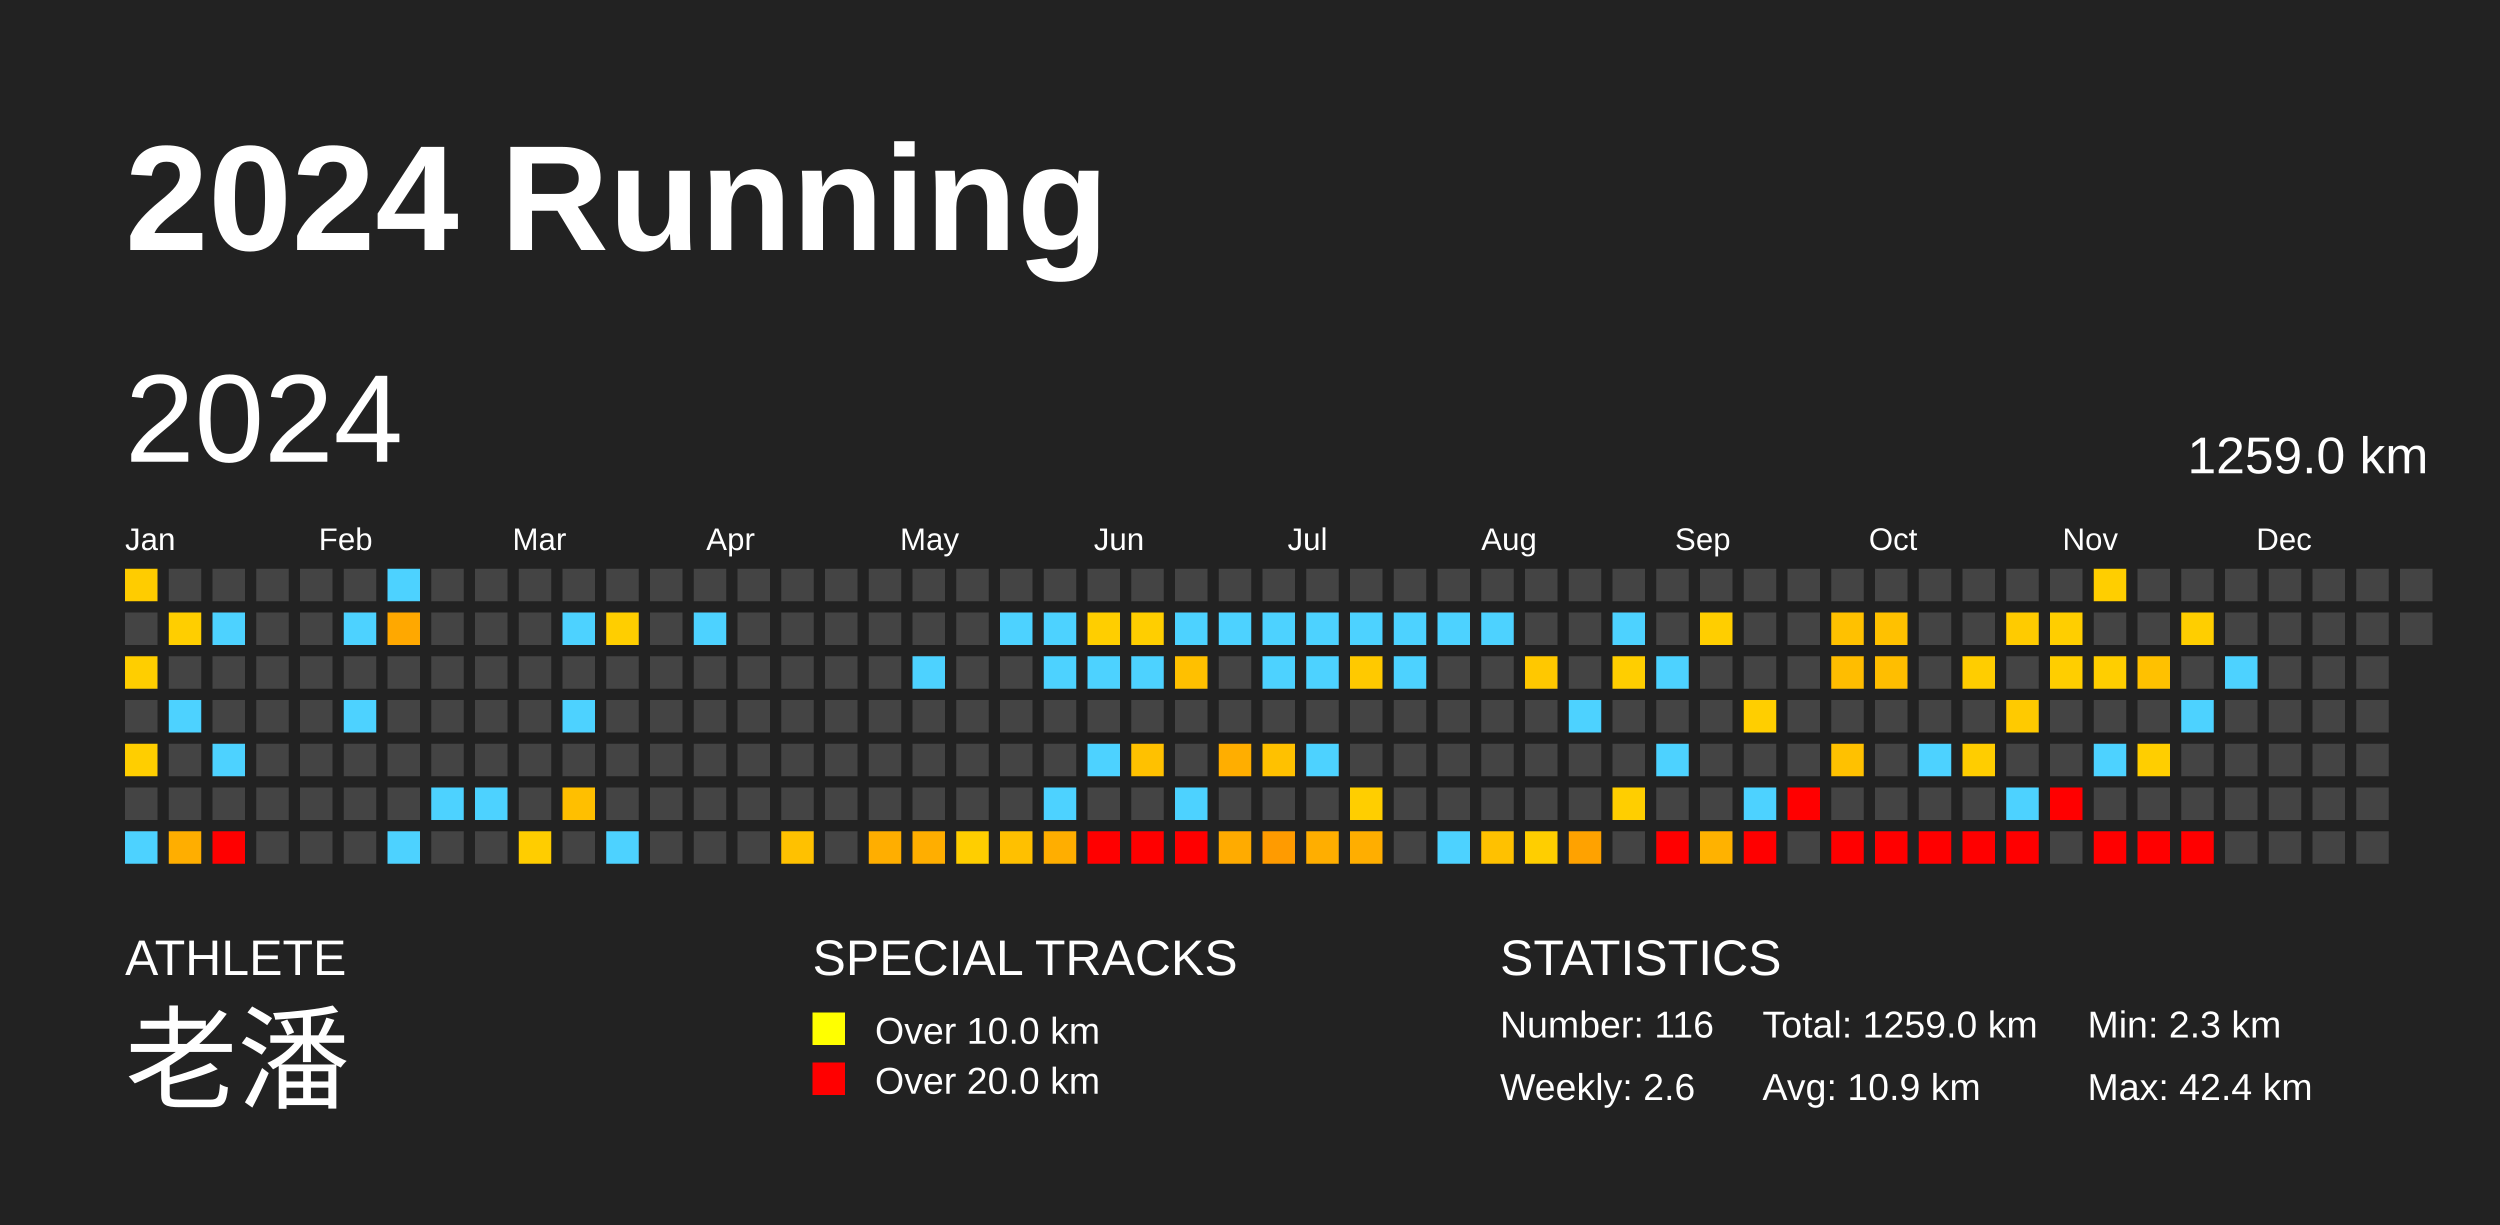
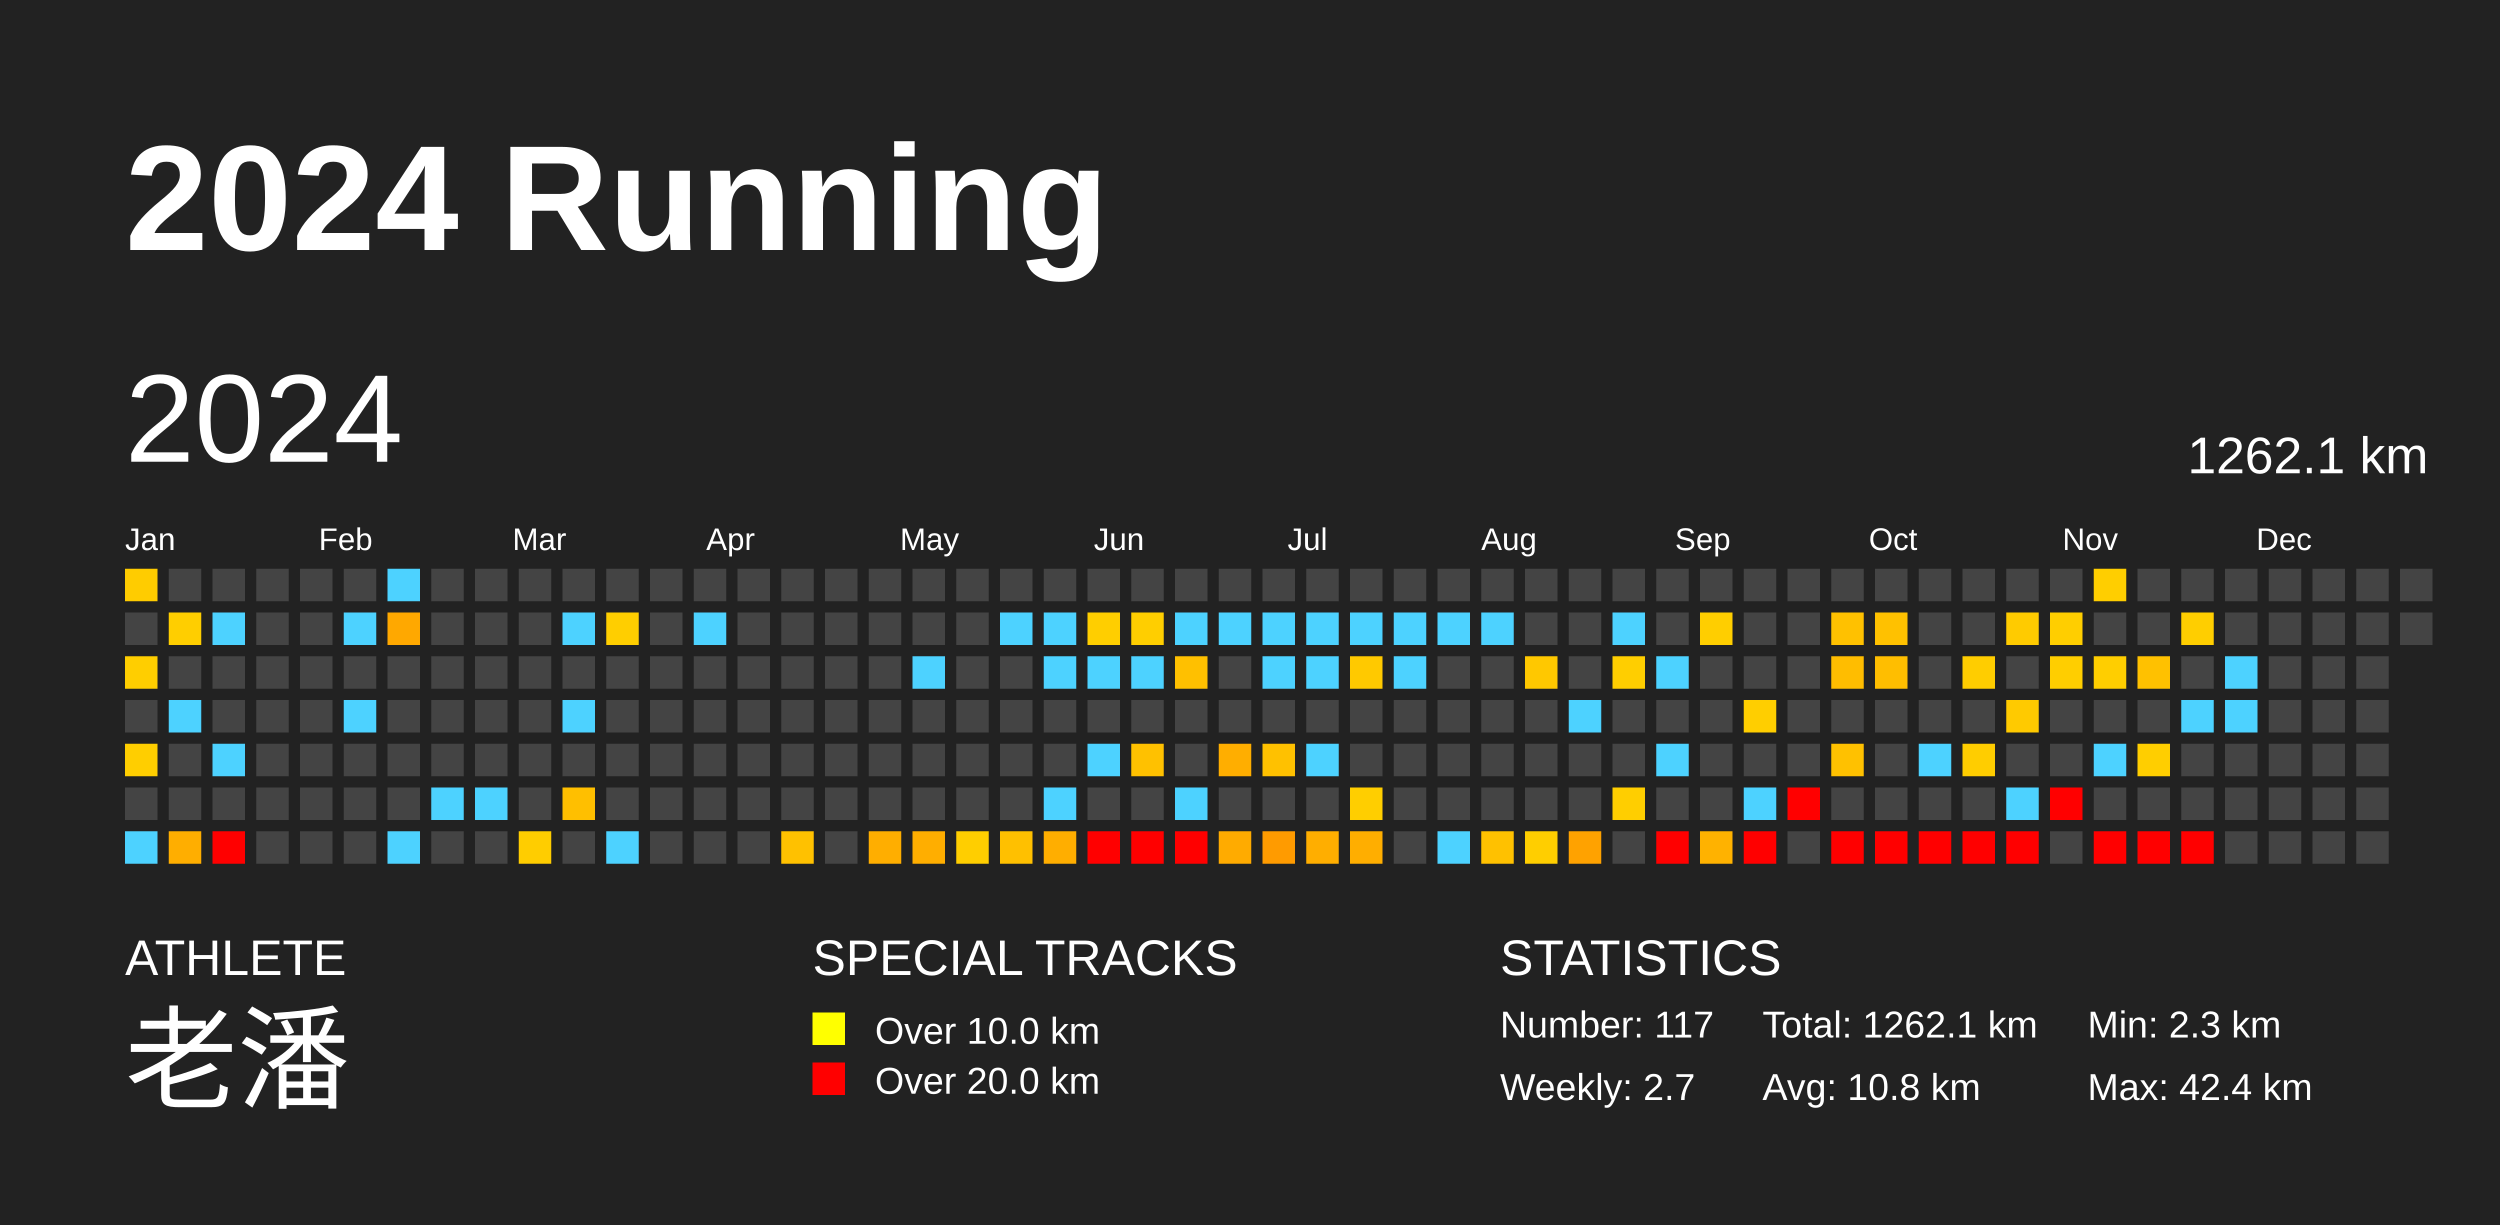
<svg xmlns="http://www.w3.org/2000/svg" baseProfile="full" height="98mm" version="1.1" viewBox="0,0,200,98" width="200mm">
  <defs />
  <rect fill="#222222" height="98" width="200" x="0" y="0" />
  <text fill="#FFFFFF" style="font-size:12px; font-family:Arial; font-weight:bold;" x="10" y="20">2024 Running</text>
  <text fill="#FFFFFF" style="font-size:4px; font-family:Arial" x="10" y="78">ATHLETE</text>
  <text fill="#FFFFFF" style="font-size:9px; font-family:Arial" x="10" y="88">老潘</text>
  <text fill="#FFFFFF" style="font-size:4px; font-family:Arial" x="65" y="78">SPECIAL TRACKS</text>
  <rect fill="yellow" height="2.6" width="2.6" x="65" y="81" />
  <text fill="#FFFFFF" style="font-size:3px; font-family:Arial" x="70" y="83.5">Over 10.0 km</text>
  <rect fill="red" height="2.6" width="2.6" x="65" y="85" />
  <text fill="#FFFFFF" style="font-size:3px; font-family:Arial" x="70" y="87.5">Over 20.0 km</text>
  <text fill="#FFFFFF" style="font-size:4px; font-family:Arial" x="120" y="78">STATISTICS</text>
-   <text fill="#FFFFFF" style="font-size:3px; font-family:Arial" x="120" y="83">Number: 116</text>
-   <text fill="#FFFFFF" style="font-size:3px; font-family:Arial" x="120" y="88">Weekly: 2.6</text>
-   <text fill="#FFFFFF" style="font-size:3px; font-family:Arial" x="141" y="83">Total: 1259.0 km</text>
-   <text fill="#FFFFFF" style="font-size:3px; font-family:Arial" x="141" y="88">Avg: 10.9 km</text>
+   <text fill="#FFFFFF" style="font-size:3px; font-family:Arial" x="120" y="83">Number: 117</text>
+   <text fill="#FFFFFF" style="font-size:3px; font-family:Arial" x="120" y="88">Weekly: 2.7</text>
+   <text fill="#FFFFFF" style="font-size:3px; font-family:Arial" x="141" y="83">Total: 1262.1 km</text>
+   <text fill="#FFFFFF" style="font-size:3px; font-family:Arial" x="141" y="88">Avg: 10.8 km</text>
  <text fill="#FFFFFF" style="font-size:3px; font-family:Arial" x="167" y="83">Min: 2.3 km</text>
  <text fill="#FFFFFF" style="font-size:3px; font-family:Arial" x="167" y="88">Max: 42.4 km</text>
  <text dominant-baseline="hanging" fill="#FFFFFF" style="font-size:10.0px; font-family:Arial;" x="10" y="30">2024</text>
-   <text dominant-baseline="hanging" fill="#FFFFFF" style="font-size:4.125px; font-family:Arial;" x="175" y="35">1259.0 km</text>
+   <text dominant-baseline="hanging" fill="#FFFFFF" style="font-size:4.125px; font-family:Arial;" x="175" y="35">1262.1 km</text>
  <text fill="#FFFFFF" style="font-size:2.5px; font-family:Arial" x="10.0" y="44">Jan</text>
  <text fill="#FFFFFF" style="font-size:2.5px; font-family:Arial" x="25.5" y="44">Feb</text>
  <text fill="#FFFFFF" style="font-size:2.5px; font-family:Arial" x="41.0" y="44">Mar</text>
  <text fill="#FFFFFF" style="font-size:2.5px; font-family:Arial" x="56.5" y="44">Apr</text>
  <text fill="#FFFFFF" style="font-size:2.5px; font-family:Arial" x="72.0" y="44">May</text>
  <text fill="#FFFFFF" style="font-size:2.5px; font-family:Arial" x="87.5" y="44">Jun</text>
  <text fill="#FFFFFF" style="font-size:2.5px; font-family:Arial" x="103.0" y="44">Jul</text>
  <text fill="#FFFFFF" style="font-size:2.5px; font-family:Arial" x="118.5" y="44">Aug</text>
  <text fill="#FFFFFF" style="font-size:2.5px; font-family:Arial" x="134.0" y="44">Sep</text>
  <text fill="#FFFFFF" style="font-size:2.5px; font-family:Arial" x="149.5" y="44">Oct</text>
  <text fill="#FFFFFF" style="font-size:2.5px; font-family:Arial" x="165.0" y="44">Nov</text>
  <text fill="#FFFFFF" style="font-size:2.5px; font-family:Arial" x="180.5" y="44">Dec</text>
  <rect fill="#ffcc00" height="2.6" width="2.6" x="10.0" y="45.5" />
  <rect fill="#444444" height="2.6" width="2.6" x="10.0" y="49.0" />
  <rect fill="#ffce00" height="2.6" width="2.6" x="10.0" y="52.5" />
  <rect fill="#444444" height="2.6" width="2.6" x="10.0" y="56.0" />
  <rect fill="#ffce00" height="2.6" width="2.6" x="10.0" y="59.5" />
  <rect fill="#444444" height="2.6" width="2.6" x="10.0" y="63.0" />
  <rect fill="#4dd2ff" height="2.6" width="2.6" x="10.0" y="66.5" />
  <rect fill="#444444" height="2.6" width="2.6" x="13.5" y="45.5" />
  <rect fill="#ffce00" height="2.6" width="2.6" x="13.5" y="49.0" />
  <rect fill="#444444" height="2.6" width="2.6" x="13.5" y="52.5" />
  <rect fill="#4dd2ff" height="2.6" width="2.6" x="13.5" y="56.0" />
  <rect fill="#444444" height="2.6" width="2.6" x="13.5" y="59.5" />
  <rect fill="#444444" height="2.6" width="2.6" x="13.5" y="63.0" />
  <rect fill="#ffae00" height="2.6" width="2.6" x="13.5" y="66.5" />
  <rect fill="#444444" height="2.6" width="2.6" x="17.0" y="45.5" />
  <rect fill="#4dd2ff" height="2.6" width="2.6" x="17.0" y="49.0" />
  <rect fill="#444444" height="2.6" width="2.6" x="17.0" y="52.5" />
  <rect fill="#444444" height="2.6" width="2.6" x="17.0" y="56.0" />
  <rect fill="#4dd2ff" height="2.6" width="2.6" x="17.0" y="59.5" />
  <rect fill="#444444" height="2.6" width="2.6" x="17.0" y="63.0" />
  <rect fill="red" height="2.6" width="2.6" x="17.0" y="66.5" />
  <rect fill="#444444" height="2.6" width="2.6" x="20.5" y="45.5" />
  <rect fill="#444444" height="2.6" width="2.6" x="20.5" y="49.0" />
  <rect fill="#444444" height="2.6" width="2.6" x="20.5" y="52.5" />
  <rect fill="#444444" height="2.6" width="2.6" x="20.5" y="56.0" />
  <rect fill="#444444" height="2.6" width="2.6" x="20.5" y="59.5" />
  <rect fill="#444444" height="2.6" width="2.6" x="20.5" y="63.0" />
  <rect fill="#444444" height="2.6" width="2.6" x="20.5" y="66.5" />
  <rect fill="#444444" height="2.6" width="2.6" x="24.0" y="45.5" />
  <rect fill="#444444" height="2.6" width="2.6" x="24.0" y="49.0" />
  <rect fill="#444444" height="2.6" width="2.6" x="24.0" y="52.5" />
  <rect fill="#444444" height="2.6" width="2.6" x="24.0" y="56.0" />
  <rect fill="#444444" height="2.6" width="2.6" x="24.0" y="59.5" />
  <rect fill="#444444" height="2.6" width="2.6" x="24.0" y="63.0" />
  <rect fill="#444444" height="2.6" width="2.6" x="24.0" y="66.5" />
  <rect fill="#444444" height="2.6" width="2.6" x="27.5" y="45.5" />
  <rect fill="#4dd2ff" height="2.6" width="2.6" x="27.5" y="49.0" />
  <rect fill="#444444" height="2.6" width="2.6" x="27.5" y="52.5" />
  <rect fill="#4dd2ff" height="2.6" width="2.6" x="27.5" y="56.0" />
  <rect fill="#444444" height="2.6" width="2.6" x="27.5" y="59.5" />
  <rect fill="#444444" height="2.6" width="2.6" x="27.5" y="63.0" />
  <rect fill="#444444" height="2.6" width="2.6" x="27.5" y="66.5" />
  <rect fill="#4dd2ff" height="2.6" width="2.6" x="31.0" y="45.5" />
  <rect fill="#ffa800" height="2.6" width="2.6" x="31.0" y="49.0" />
  <rect fill="#444444" height="2.6" width="2.6" x="31.0" y="52.5" />
  <rect fill="#444444" height="2.6" width="2.6" x="31.0" y="56.0" />
  <rect fill="#444444" height="2.6" width="2.6" x="31.0" y="59.5" />
  <rect fill="#444444" height="2.6" width="2.6" x="31.0" y="63.0" />
  <rect fill="#4dd2ff" height="2.6" width="2.6" x="31.0" y="66.5" />
  <rect fill="#444444" height="2.6" width="2.6" x="34.5" y="45.5" />
  <rect fill="#444444" height="2.6" width="2.6" x="34.5" y="49.0" />
  <rect fill="#444444" height="2.6" width="2.6" x="34.5" y="52.5" />
  <rect fill="#444444" height="2.6" width="2.6" x="34.5" y="56.0" />
  <rect fill="#444444" height="2.6" width="2.6" x="34.5" y="59.5" />
  <rect fill="#4dd2ff" height="2.6" width="2.6" x="34.5" y="63.0" />
  <rect fill="#444444" height="2.6" width="2.6" x="34.5" y="66.5" />
  <rect fill="#444444" height="2.6" width="2.6" x="38.0" y="45.5" />
  <rect fill="#444444" height="2.6" width="2.6" x="38.0" y="49.0" />
  <rect fill="#444444" height="2.6" width="2.6" x="38.0" y="52.5" />
  <rect fill="#444444" height="2.6" width="2.6" x="38.0" y="56.0" />
  <rect fill="#444444" height="2.6" width="2.6" x="38.0" y="59.5" />
  <rect fill="#4dd2ff" height="2.6" width="2.6" x="38.0" y="63.0" />
  <rect fill="#444444" height="2.6" width="2.6" x="38.0" y="66.5" />
  <rect fill="#444444" height="2.6" width="2.6" x="41.5" y="45.5" />
  <rect fill="#444444" height="2.6" width="2.6" x="41.5" y="49.0" />
  <rect fill="#444444" height="2.6" width="2.6" x="41.5" y="52.5" />
  <rect fill="#444444" height="2.6" width="2.6" x="41.5" y="56.0" />
  <rect fill="#444444" height="2.6" width="2.6" x="41.5" y="59.5" />
  <rect fill="#444444" height="2.6" width="2.6" x="41.5" y="63.0" />
  <rect fill="#ffcd00" height="2.6" width="2.6" x="41.5" y="66.5" />
  <rect fill="#444444" height="2.6" width="2.6" x="45.0" y="45.5" />
  <rect fill="#4dd2ff" height="2.6" width="2.6" x="45.0" y="49.0" />
  <rect fill="#444444" height="2.6" width="2.6" x="45.0" y="52.5" />
  <rect fill="#4dd2ff" height="2.6" width="2.6" x="45.0" y="56.0" />
  <rect fill="#444444" height="2.6" width="2.6" x="45.0" y="59.5" />
  <rect fill="#ffbf00" height="2.6" width="2.6" x="45.0" y="63.0" />
  <rect fill="#444444" height="2.6" width="2.6" x="45.0" y="66.5" />
  <rect fill="#444444" height="2.6" width="2.6" x="48.5" y="45.5" />
  <rect fill="#ffce00" height="2.6" width="2.6" x="48.5" y="49.0" />
  <rect fill="#444444" height="2.6" width="2.6" x="48.5" y="52.5" />
  <rect fill="#444444" height="2.6" width="2.6" x="48.5" y="56.0" />
  <rect fill="#444444" height="2.6" width="2.6" x="48.5" y="59.5" />
  <rect fill="#444444" height="2.6" width="2.6" x="48.5" y="63.0" />
  <rect fill="#4dd2ff" height="2.6" width="2.6" x="48.5" y="66.5" />
  <rect fill="#444444" height="2.6" width="2.6" x="52.0" y="45.5" />
  <rect fill="#444444" height="2.6" width="2.6" x="52.0" y="49.0" />
  <rect fill="#444444" height="2.6" width="2.6" x="52.0" y="52.5" />
  <rect fill="#444444" height="2.6" width="2.6" x="52.0" y="56.0" />
  <rect fill="#444444" height="2.6" width="2.6" x="52.0" y="59.5" />
  <rect fill="#444444" height="2.6" width="2.6" x="52.0" y="63.0" />
  <rect fill="#444444" height="2.6" width="2.6" x="52.0" y="66.5" />
  <rect fill="#444444" height="2.6" width="2.6" x="55.5" y="45.5" />
  <rect fill="#4dd2ff" height="2.6" width="2.6" x="55.5" y="49.0" />
  <rect fill="#444444" height="2.6" width="2.6" x="55.5" y="52.5" />
  <rect fill="#444444" height="2.6" width="2.6" x="55.5" y="56.0" />
  <rect fill="#444444" height="2.6" width="2.6" x="55.5" y="59.5" />
  <rect fill="#444444" height="2.6" width="2.6" x="55.5" y="63.0" />
  <rect fill="#444444" height="2.6" width="2.6" x="55.5" y="66.5" />
  <rect fill="#444444" height="2.6" width="2.6" x="59.0" y="45.5" />
  <rect fill="#444444" height="2.6" width="2.6" x="59.0" y="49.0" />
  <rect fill="#444444" height="2.6" width="2.6" x="59.0" y="52.5" />
  <rect fill="#444444" height="2.6" width="2.6" x="59.0" y="56.0" />
  <rect fill="#444444" height="2.6" width="2.6" x="59.0" y="59.5" />
  <rect fill="#444444" height="2.6" width="2.6" x="59.0" y="63.0" />
  <rect fill="#444444" height="2.6" width="2.6" x="59.0" y="66.5" />
  <rect fill="#444444" height="2.6" width="2.6" x="62.5" y="45.5" />
  <rect fill="#444444" height="2.6" width="2.6" x="62.5" y="49.0" />
  <rect fill="#444444" height="2.6" width="2.6" x="62.5" y="52.5" />
  <rect fill="#444444" height="2.6" width="2.6" x="62.5" y="56.0" />
  <rect fill="#444444" height="2.6" width="2.6" x="62.5" y="59.5" />
  <rect fill="#444444" height="2.6" width="2.6" x="62.5" y="63.0" />
  <rect fill="#ffc100" height="2.6" width="2.6" x="62.5" y="66.5" />
  <rect fill="#444444" height="2.6" width="2.6" x="66.0" y="45.5" />
  <rect fill="#444444" height="2.6" width="2.6" x="66.0" y="49.0" />
  <rect fill="#444444" height="2.6" width="2.6" x="66.0" y="52.5" />
  <rect fill="#444444" height="2.6" width="2.6" x="66.0" y="56.0" />
  <rect fill="#444444" height="2.6" width="2.6" x="66.0" y="59.5" />
  <rect fill="#444444" height="2.6" width="2.6" x="66.0" y="63.0" />
  <rect fill="#444444" height="2.6" width="2.6" x="66.0" y="66.5" />
  <rect fill="#444444" height="2.6" width="2.6" x="69.5" y="45.5" />
  <rect fill="#444444" height="2.6" width="2.6" x="69.5" y="49.0" />
  <rect fill="#444444" height="2.6" width="2.6" x="69.5" y="52.5" />
  <rect fill="#444444" height="2.6" width="2.6" x="69.5" y="56.0" />
  <rect fill="#444444" height="2.6" width="2.6" x="69.5" y="59.5" />
  <rect fill="#444444" height="2.6" width="2.6" x="69.5" y="63.0" />
  <rect fill="#ffae00" height="2.6" width="2.6" x="69.5" y="66.5" />
  <rect fill="#444444" height="2.6" width="2.6" x="73.0" y="45.5" />
  <rect fill="#444444" height="2.6" width="2.6" x="73.0" y="49.0" />
  <rect fill="#4dd2ff" height="2.6" width="2.6" x="73.0" y="52.5" />
  <rect fill="#444444" height="2.6" width="2.6" x="73.0" y="56.0" />
  <rect fill="#444444" height="2.6" width="2.6" x="73.0" y="59.5" />
  <rect fill="#444444" height="2.6" width="2.6" x="73.0" y="63.0" />
  <rect fill="#ffae00" height="2.6" width="2.6" x="73.0" y="66.5" />
  <rect fill="#444444" height="2.6" width="2.6" x="76.5" y="45.5" />
  <rect fill="#444444" height="2.6" width="2.6" x="76.5" y="49.0" />
  <rect fill="#444444" height="2.6" width="2.6" x="76.5" y="52.5" />
  <rect fill="#444444" height="2.6" width="2.6" x="76.5" y="56.0" />
  <rect fill="#444444" height="2.6" width="2.6" x="76.5" y="59.5" />
  <rect fill="#444444" height="2.6" width="2.6" x="76.5" y="63.0" />
  <rect fill="#ffce00" height="2.6" width="2.6" x="76.5" y="66.5" />
  <rect fill="#444444" height="2.6" width="2.6" x="80.0" y="45.5" />
  <rect fill="#4dd2ff" height="2.6" width="2.6" x="80.0" y="49.0" />
  <rect fill="#444444" height="2.6" width="2.6" x="80.0" y="52.5" />
  <rect fill="#444444" height="2.6" width="2.6" x="80.0" y="56.0" />
  <rect fill="#444444" height="2.6" width="2.6" x="80.0" y="59.5" />
  <rect fill="#444444" height="2.6" width="2.6" x="80.0" y="63.0" />
  <rect fill="#ffc000" height="2.6" width="2.6" x="80.0" y="66.5" />
  <rect fill="#444444" height="2.6" width="2.6" x="83.5" y="45.5" />
  <rect fill="#4dd2ff" height="2.6" width="2.6" x="83.5" y="49.0" />
  <rect fill="#4dd2ff" height="2.6" width="2.6" x="83.5" y="52.5" />
  <rect fill="#444444" height="2.6" width="2.6" x="83.5" y="56.0" />
  <rect fill="#444444" height="2.6" width="2.6" x="83.5" y="59.5" />
  <rect fill="#4dd2ff" height="2.6" width="2.6" x="83.5" y="63.0" />
  <rect fill="#ffae00" height="2.6" width="2.6" x="83.5" y="66.5" />
  <rect fill="#444444" height="2.6" width="2.6" x="87.0" y="45.5" />
  <rect fill="#ffce00" height="2.6" width="2.6" x="87.0" y="49.0" />
  <rect fill="#4dd2ff" height="2.6" width="2.6" x="87.0" y="52.5" />
  <rect fill="#444444" height="2.6" width="2.6" x="87.0" y="56.0" />
  <rect fill="#4dd2ff" height="2.6" width="2.6" x="87.0" y="59.5" />
  <rect fill="#444444" height="2.6" width="2.6" x="87.0" y="63.0" />
  <rect fill="red" height="2.6" width="2.6" x="87.0" y="66.5" />
  <rect fill="#444444" height="2.6" width="2.6" x="90.5" y="45.5" />
  <rect fill="#ffce00" height="2.6" width="2.6" x="90.5" y="49.0" />
  <rect fill="#4dd2ff" height="2.6" width="2.6" x="90.5" y="52.5" />
  <rect fill="#444444" height="2.6" width="2.6" x="90.5" y="56.0" />
  <rect fill="#ffc100" height="2.6" width="2.6" x="90.5" y="59.5" />
  <rect fill="#444444" height="2.6" width="2.6" x="90.5" y="63.0" />
  <rect fill="red" height="2.6" width="2.6" x="90.5" y="66.5" />
  <rect fill="#444444" height="2.6" width="2.6" x="94.0" y="45.5" />
  <rect fill="#4dd2ff" height="2.6" width="2.6" x="94.0" y="49.0" />
  <rect fill="#ffc000" height="2.6" width="2.6" x="94.0" y="52.5" />
  <rect fill="#444444" height="2.6" width="2.6" x="94.0" y="56.0" />
  <rect fill="#444444" height="2.6" width="2.6" x="94.0" y="59.5" />
  <rect fill="#4dd2ff" height="2.6" width="2.6" x="94.0" y="63.0" />
  <rect fill="red" height="2.6" width="2.6" x="94.0" y="66.5" />
  <rect fill="#444444" height="2.6" width="2.6" x="97.5" y="45.5" />
  <rect fill="#4dd2ff" height="2.6" width="2.6" x="97.5" y="49.0" />
  <rect fill="#444444" height="2.6" width="2.6" x="97.5" y="52.5" />
  <rect fill="#444444" height="2.6" width="2.6" x="97.5" y="56.0" />
  <rect fill="#ffae00" height="2.6" width="2.6" x="97.5" y="59.5" />
  <rect fill="#444444" height="2.6" width="2.6" x="97.5" y="63.0" />
  <rect fill="#ffab00" height="2.6" width="2.6" x="97.5" y="66.5" />
  <rect fill="#444444" height="2.6" width="2.6" x="101.0" y="45.5" />
  <rect fill="#4dd2ff" height="2.6" width="2.6" x="101.0" y="49.0" />
  <rect fill="#4dd2ff" height="2.6" width="2.6" x="101.0" y="52.5" />
  <rect fill="#444444" height="2.6" width="2.6" x="101.0" y="56.0" />
  <rect fill="#ffc100" height="2.6" width="2.6" x="101.0" y="59.5" />
  <rect fill="#444444" height="2.6" width="2.6" x="101.0" y="63.0" />
  <rect fill="#ff9b00" height="2.6" width="2.6" x="101.0" y="66.5" />
  <rect fill="#444444" height="2.6" width="2.6" x="104.5" y="45.5" />
  <rect fill="#4dd2ff" height="2.6" width="2.6" x="104.5" y="49.0" />
  <rect fill="#4dd2ff" height="2.6" width="2.6" x="104.5" y="52.5" />
  <rect fill="#444444" height="2.6" width="2.6" x="104.5" y="56.0" />
  <rect fill="#4dd2ff" height="2.6" width="2.6" x="104.5" y="59.5" />
  <rect fill="#444444" height="2.6" width="2.6" x="104.5" y="63.0" />
  <rect fill="#ffae00" height="2.6" width="2.6" x="104.5" y="66.5" />
  <rect fill="#444444" height="2.6" width="2.6" x="108.0" y="45.5" />
  <rect fill="#4dd2ff" height="2.6" width="2.6" x="108.0" y="49.0" />
  <rect fill="#ffc900" height="2.6" width="2.6" x="108.0" y="52.5" />
  <rect fill="#444444" height="2.6" width="2.6" x="108.0" y="56.0" />
  <rect fill="#444444" height="2.6" width="2.6" x="108.0" y="59.5" />
  <rect fill="#ffce00" height="2.6" width="2.6" x="108.0" y="63.0" />
  <rect fill="#ffae00" height="2.6" width="2.6" x="108.0" y="66.5" />
  <rect fill="#444444" height="2.6" width="2.6" x="111.5" y="45.5" />
  <rect fill="#4dd2ff" height="2.6" width="2.6" x="111.5" y="49.0" />
  <rect fill="#4dd2ff" height="2.6" width="2.6" x="111.5" y="52.5" />
  <rect fill="#444444" height="2.6" width="2.6" x="111.5" y="56.0" />
  <rect fill="#444444" height="2.6" width="2.6" x="111.5" y="59.5" />
  <rect fill="#444444" height="2.6" width="2.6" x="111.5" y="63.0" />
  <rect fill="#444444" height="2.6" width="2.6" x="111.5" y="66.5" />
  <rect fill="#444444" height="2.6" width="2.6" x="115.0" y="45.5" />
  <rect fill="#4dd2ff" height="2.6" width="2.6" x="115.0" y="49.0" />
  <rect fill="#444444" height="2.6" width="2.6" x="115.0" y="52.5" />
  <rect fill="#444444" height="2.6" width="2.6" x="115.0" y="56.0" />
  <rect fill="#444444" height="2.6" width="2.6" x="115.0" y="59.5" />
  <rect fill="#444444" height="2.6" width="2.6" x="115.0" y="63.0" />
  <rect fill="#4dd2ff" height="2.6" width="2.6" x="115.0" y="66.5" />
  <rect fill="#444444" height="2.6" width="2.6" x="118.5" y="45.5" />
  <rect fill="#4dd2ff" height="2.6" width="2.6" x="118.5" y="49.0" />
  <rect fill="#444444" height="2.6" width="2.6" x="118.5" y="52.5" />
  <rect fill="#444444" height="2.6" width="2.6" x="118.5" y="56.0" />
  <rect fill="#444444" height="2.6" width="2.6" x="118.5" y="59.5" />
  <rect fill="#444444" height="2.6" width="2.6" x="118.5" y="63.0" />
  <rect fill="#ffc100" height="2.6" width="2.6" x="118.5" y="66.5" />
  <rect fill="#444444" height="2.6" width="2.6" x="122.0" y="45.5" />
  <rect fill="#444444" height="2.6" width="2.6" x="122.0" y="49.0" />
  <rect fill="#ffc800" height="2.6" width="2.6" x="122.0" y="52.5" />
  <rect fill="#444444" height="2.6" width="2.6" x="122.0" y="56.0" />
  <rect fill="#444444" height="2.6" width="2.6" x="122.0" y="59.5" />
  <rect fill="#444444" height="2.6" width="2.6" x="122.0" y="63.0" />
  <rect fill="#ffce00" height="2.6" width="2.6" x="122.0" y="66.5" />
  <rect fill="#444444" height="2.6" width="2.6" x="125.5" y="45.5" />
  <rect fill="#444444" height="2.6" width="2.6" x="125.5" y="49.0" />
  <rect fill="#444444" height="2.6" width="2.6" x="125.5" y="52.5" />
  <rect fill="#4dd2ff" height="2.6" width="2.6" x="125.5" y="56.0" />
  <rect fill="#444444" height="2.6" width="2.6" x="125.5" y="59.5" />
  <rect fill="#444444" height="2.6" width="2.6" x="125.5" y="63.0" />
  <rect fill="#ffa200" height="2.6" width="2.6" x="125.5" y="66.5" />
  <rect fill="#444444" height="2.6" width="2.6" x="129.0" y="45.5" />
  <rect fill="#4dd2ff" height="2.6" width="2.6" x="129.0" y="49.0" />
  <rect fill="#ffce00" height="2.6" width="2.6" x="129.0" y="52.5" />
  <rect fill="#444444" height="2.6" width="2.6" x="129.0" y="56.0" />
  <rect fill="#444444" height="2.6" width="2.6" x="129.0" y="59.5" />
  <rect fill="#ffce00" height="2.6" width="2.6" x="129.0" y="63.0" />
  <rect fill="#444444" height="2.6" width="2.6" x="129.0" y="66.5" />
  <rect fill="#444444" height="2.6" width="2.6" x="132.5" y="45.5" />
  <rect fill="#444444" height="2.6" width="2.6" x="132.5" y="49.0" />
  <rect fill="#4dd2ff" height="2.6" width="2.6" x="132.5" y="52.5" />
  <rect fill="#444444" height="2.6" width="2.6" x="132.5" y="56.0" />
  <rect fill="#4dd2ff" height="2.6" width="2.6" x="132.5" y="59.5" />
  <rect fill="#444444" height="2.6" width="2.6" x="132.5" y="63.0" />
  <rect fill="red" height="2.6" width="2.6" x="132.5" y="66.5" />
  <rect fill="#444444" height="2.6" width="2.6" x="136.0" y="45.5" />
  <rect fill="#ffce00" height="2.6" width="2.6" x="136.0" y="49.0" />
  <rect fill="#444444" height="2.6" width="2.6" x="136.0" y="52.5" />
  <rect fill="#444444" height="2.6" width="2.6" x="136.0" y="56.0" />
  <rect fill="#444444" height="2.6" width="2.6" x="136.0" y="59.5" />
  <rect fill="#444444" height="2.6" width="2.6" x="136.0" y="63.0" />
  <rect fill="#ffb200" height="2.6" width="2.6" x="136.0" y="66.5" />
  <rect fill="#444444" height="2.6" width="2.6" x="139.5" y="45.5" />
  <rect fill="#444444" height="2.6" width="2.6" x="139.5" y="49.0" />
  <rect fill="#444444" height="2.6" width="2.6" x="139.5" y="52.5" />
  <rect fill="#ffce00" height="2.6" width="2.6" x="139.5" y="56.0" />
  <rect fill="#444444" height="2.6" width="2.6" x="139.5" y="59.5" />
  <rect fill="#4dd2ff" height="2.6" width="2.6" x="139.5" y="63.0" />
  <rect fill="red" height="2.6" width="2.6" x="139.5" y="66.5" />
  <rect fill="#444444" height="2.6" width="2.6" x="143.0" y="45.5" />
  <rect fill="#444444" height="2.6" width="2.6" x="143.0" y="49.0" />
  <rect fill="#444444" height="2.6" width="2.6" x="143.0" y="52.5" />
  <rect fill="#444444" height="2.6" width="2.6" x="143.0" y="56.0" />
  <rect fill="#444444" height="2.6" width="2.6" x="143.0" y="59.5" />
  <rect fill="red" height="2.6" width="2.6" x="143.0" y="63.0" />
  <rect fill="#444444" height="2.6" width="2.6" x="143.0" y="66.5" />
  <rect fill="#444444" height="2.6" width="2.6" x="146.5" y="45.5" />
  <rect fill="#ffc100" height="2.6" width="2.6" x="146.5" y="49.0" />
  <rect fill="#ffbd00" height="2.6" width="2.6" x="146.5" y="52.5" />
  <rect fill="#444444" height="2.6" width="2.6" x="146.5" y="56.0" />
  <rect fill="#ffc100" height="2.6" width="2.6" x="146.5" y="59.5" />
  <rect fill="#444444" height="2.6" width="2.6" x="146.5" y="63.0" />
  <rect fill="red" height="2.6" width="2.6" x="146.5" y="66.5" />
  <rect fill="#444444" height="2.6" width="2.6" x="150.0" y="45.5" />
  <rect fill="#ffc100" height="2.6" width="2.6" x="150.0" y="49.0" />
  <rect fill="#ffbe00" height="2.6" width="2.6" x="150.0" y="52.5" />
  <rect fill="#444444" height="2.6" width="2.6" x="150.0" y="56.0" />
  <rect fill="#444444" height="2.6" width="2.6" x="150.0" y="59.5" />
  <rect fill="#444444" height="2.6" width="2.6" x="150.0" y="63.0" />
  <rect fill="red" height="2.6" width="2.6" x="150.0" y="66.5" />
  <rect fill="#444444" height="2.6" width="2.6" x="153.5" y="45.5" />
  <rect fill="#444444" height="2.6" width="2.6" x="153.5" y="49.0" />
  <rect fill="#444444" height="2.6" width="2.6" x="153.5" y="52.5" />
  <rect fill="#444444" height="2.6" width="2.6" x="153.5" y="56.0" />
  <rect fill="#4dd2ff" height="2.6" width="2.6" x="153.5" y="59.5" />
  <rect fill="#444444" height="2.6" width="2.6" x="153.5" y="63.0" />
  <rect fill="red" height="2.6" width="2.6" x="153.5" y="66.5" />
  <rect fill="#444444" height="2.6" width="2.6" x="157.0" y="45.5" />
  <rect fill="#444444" height="2.6" width="2.6" x="157.0" y="49.0" />
  <rect fill="#ffcd00" height="2.6" width="2.6" x="157.0" y="52.5" />
  <rect fill="#444444" height="2.6" width="2.6" x="157.0" y="56.0" />
  <rect fill="#ffcd00" height="2.6" width="2.6" x="157.0" y="59.5" />
  <rect fill="#444444" height="2.6" width="2.6" x="157.0" y="63.0" />
  <rect fill="red" height="2.6" width="2.6" x="157.0" y="66.5" />
  <rect fill="#444444" height="2.6" width="2.6" x="160.5" y="45.5" />
  <rect fill="#ffcb00" height="2.6" width="2.6" x="160.5" y="49.0" />
  <rect fill="#444444" height="2.6" width="2.6" x="160.5" y="52.5" />
  <rect fill="#ffca00" height="2.6" width="2.6" x="160.5" y="56.0" />
  <rect fill="#444444" height="2.6" width="2.6" x="160.5" y="59.5" />
  <rect fill="#4dd2ff" height="2.6" width="2.6" x="160.5" y="63.0" />
  <rect fill="red" height="2.6" width="2.6" x="160.5" y="66.5" />
  <rect fill="#444444" height="2.6" width="2.6" x="164.0" y="45.5" />
  <rect fill="#ffce00" height="2.6" width="2.6" x="164.0" y="49.0" />
  <rect fill="#ffce00" height="2.6" width="2.6" x="164.0" y="52.5" />
  <rect fill="#444444" height="2.6" width="2.6" x="164.0" y="56.0" />
  <rect fill="#444444" height="2.6" width="2.6" x="164.0" y="59.5" />
  <rect fill="red" height="2.6" width="2.6" x="164.0" y="63.0" />
  <rect fill="#444444" height="2.6" width="2.6" x="164.0" y="66.5" />
  <rect fill="#ffce00" height="2.6" width="2.6" x="167.5" y="45.5" />
  <rect fill="#444444" height="2.6" width="2.6" x="167.5" y="49.0" />
  <rect fill="#ffce00" height="2.6" width="2.6" x="167.5" y="52.5" />
  <rect fill="#444444" height="2.6" width="2.6" x="167.5" y="56.0" />
  <rect fill="#4dd2ff" height="2.6" width="2.6" x="167.5" y="59.5" />
  <rect fill="#444444" height="2.6" width="2.6" x="167.5" y="63.0" />
  <rect fill="red" height="2.6" width="2.6" x="167.5" y="66.5" />
  <rect fill="#444444" height="2.6" width="2.6" x="171.0" y="45.5" />
  <rect fill="#444444" height="2.6" width="2.6" x="171.0" y="49.0" />
  <rect fill="#ffc100" height="2.6" width="2.6" x="171.0" y="52.5" />
  <rect fill="#444444" height="2.6" width="2.6" x="171.0" y="56.0" />
  <rect fill="#ffce00" height="2.6" width="2.6" x="171.0" y="59.5" />
  <rect fill="#444444" height="2.6" width="2.6" x="171.0" y="63.0" />
  <rect fill="red" height="2.6" width="2.6" x="171.0" y="66.5" />
  <rect fill="#444444" height="2.6" width="2.6" x="174.5" y="45.5" />
  <rect fill="#ffce00" height="2.6" width="2.6" x="174.5" y="49.0" />
  <rect fill="#444444" height="2.6" width="2.6" x="174.5" y="52.5" />
  <rect fill="#4dd2ff" height="2.6" width="2.6" x="174.5" y="56.0" />
  <rect fill="#444444" height="2.6" width="2.6" x="174.5" y="59.5" />
  <rect fill="#444444" height="2.6" width="2.6" x="174.5" y="63.0" />
  <rect fill="red" height="2.6" width="2.6" x="174.5" y="66.5" />
  <rect fill="#444444" height="2.6" width="2.6" x="178.0" y="45.5" />
  <rect fill="#444444" height="2.6" width="2.6" x="178.0" y="49.0" />
  <rect fill="#4dd2ff" height="2.6" width="2.6" x="178.0" y="52.5" />
-   <rect fill="#444444" height="2.6" width="2.6" x="178.0" y="56.0" />
+   <rect fill="#4dd2ff" height="2.6" width="2.6" x="178.0" y="56.0" />
  <rect fill="#444444" height="2.6" width="2.6" x="178.0" y="59.5" />
  <rect fill="#444444" height="2.6" width="2.6" x="178.0" y="63.0" />
  <rect fill="#444444" height="2.6" width="2.6" x="178.0" y="66.5" />
  <rect fill="#444444" height="2.6" width="2.6" x="181.5" y="45.5" />
  <rect fill="#444444" height="2.6" width="2.6" x="181.5" y="49.0" />
  <rect fill="#444444" height="2.6" width="2.6" x="181.5" y="52.5" />
  <rect fill="#444444" height="2.6" width="2.6" x="181.5" y="56.0" />
  <rect fill="#444444" height="2.6" width="2.6" x="181.5" y="59.5" />
  <rect fill="#444444" height="2.6" width="2.6" x="181.5" y="63.0" />
  <rect fill="#444444" height="2.6" width="2.6" x="181.5" y="66.5" />
  <rect fill="#444444" height="2.6" width="2.6" x="185.0" y="45.5" />
  <rect fill="#444444" height="2.6" width="2.6" x="185.0" y="49.0" />
  <rect fill="#444444" height="2.6" width="2.6" x="185.0" y="52.5" />
  <rect fill="#444444" height="2.6" width="2.6" x="185.0" y="56.0" />
  <rect fill="#444444" height="2.6" width="2.6" x="185.0" y="59.5" />
  <rect fill="#444444" height="2.6" width="2.6" x="185.0" y="63.0" />
  <rect fill="#444444" height="2.6" width="2.6" x="185.0" y="66.5" />
  <rect fill="#444444" height="2.6" width="2.6" x="188.5" y="45.5" />
  <rect fill="#444444" height="2.6" width="2.6" x="188.5" y="49.0" />
  <rect fill="#444444" height="2.6" width="2.6" x="188.5" y="52.5" />
  <rect fill="#444444" height="2.6" width="2.6" x="188.5" y="56.0" />
  <rect fill="#444444" height="2.6" width="2.6" x="188.5" y="59.5" />
  <rect fill="#444444" height="2.6" width="2.6" x="188.5" y="63.0" />
  <rect fill="#444444" height="2.6" width="2.6" x="188.5" y="66.5" />
  <rect fill="#444444" height="2.6" width="2.6" x="192.0" y="45.5" />
  <rect fill="#444444" height="2.6" width="2.6" x="192.0" y="49.0" />
</svg>
